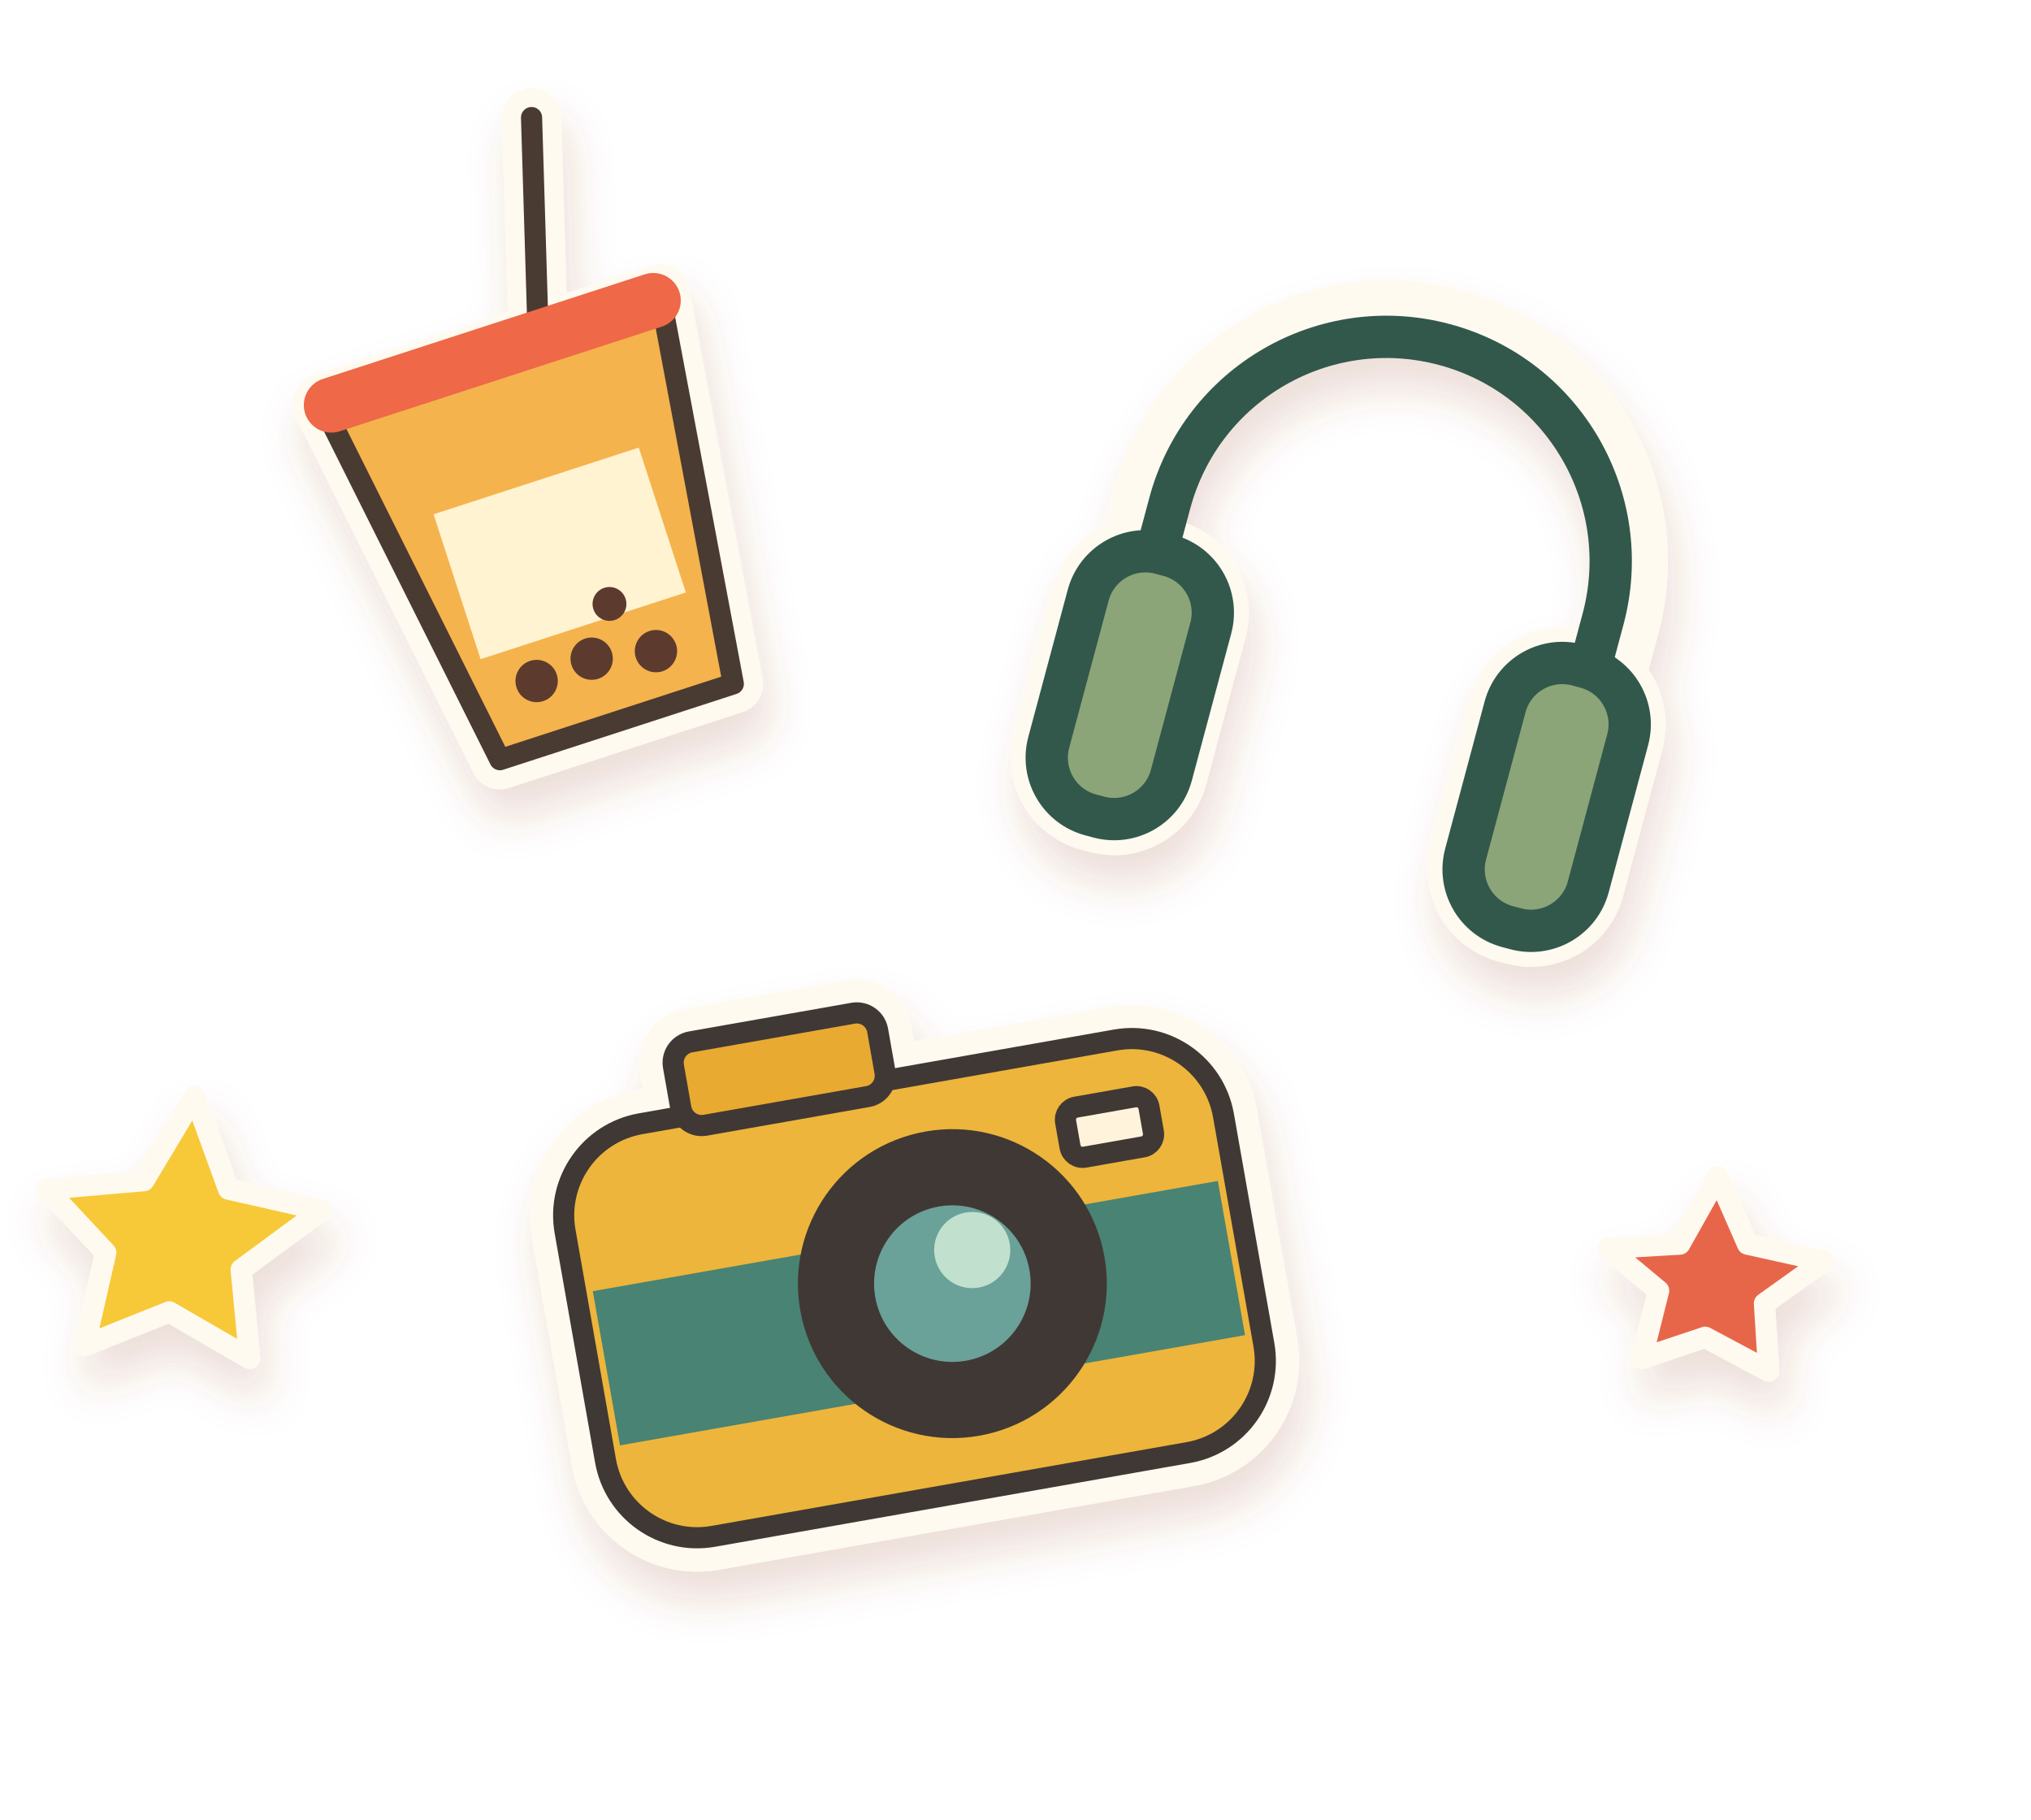
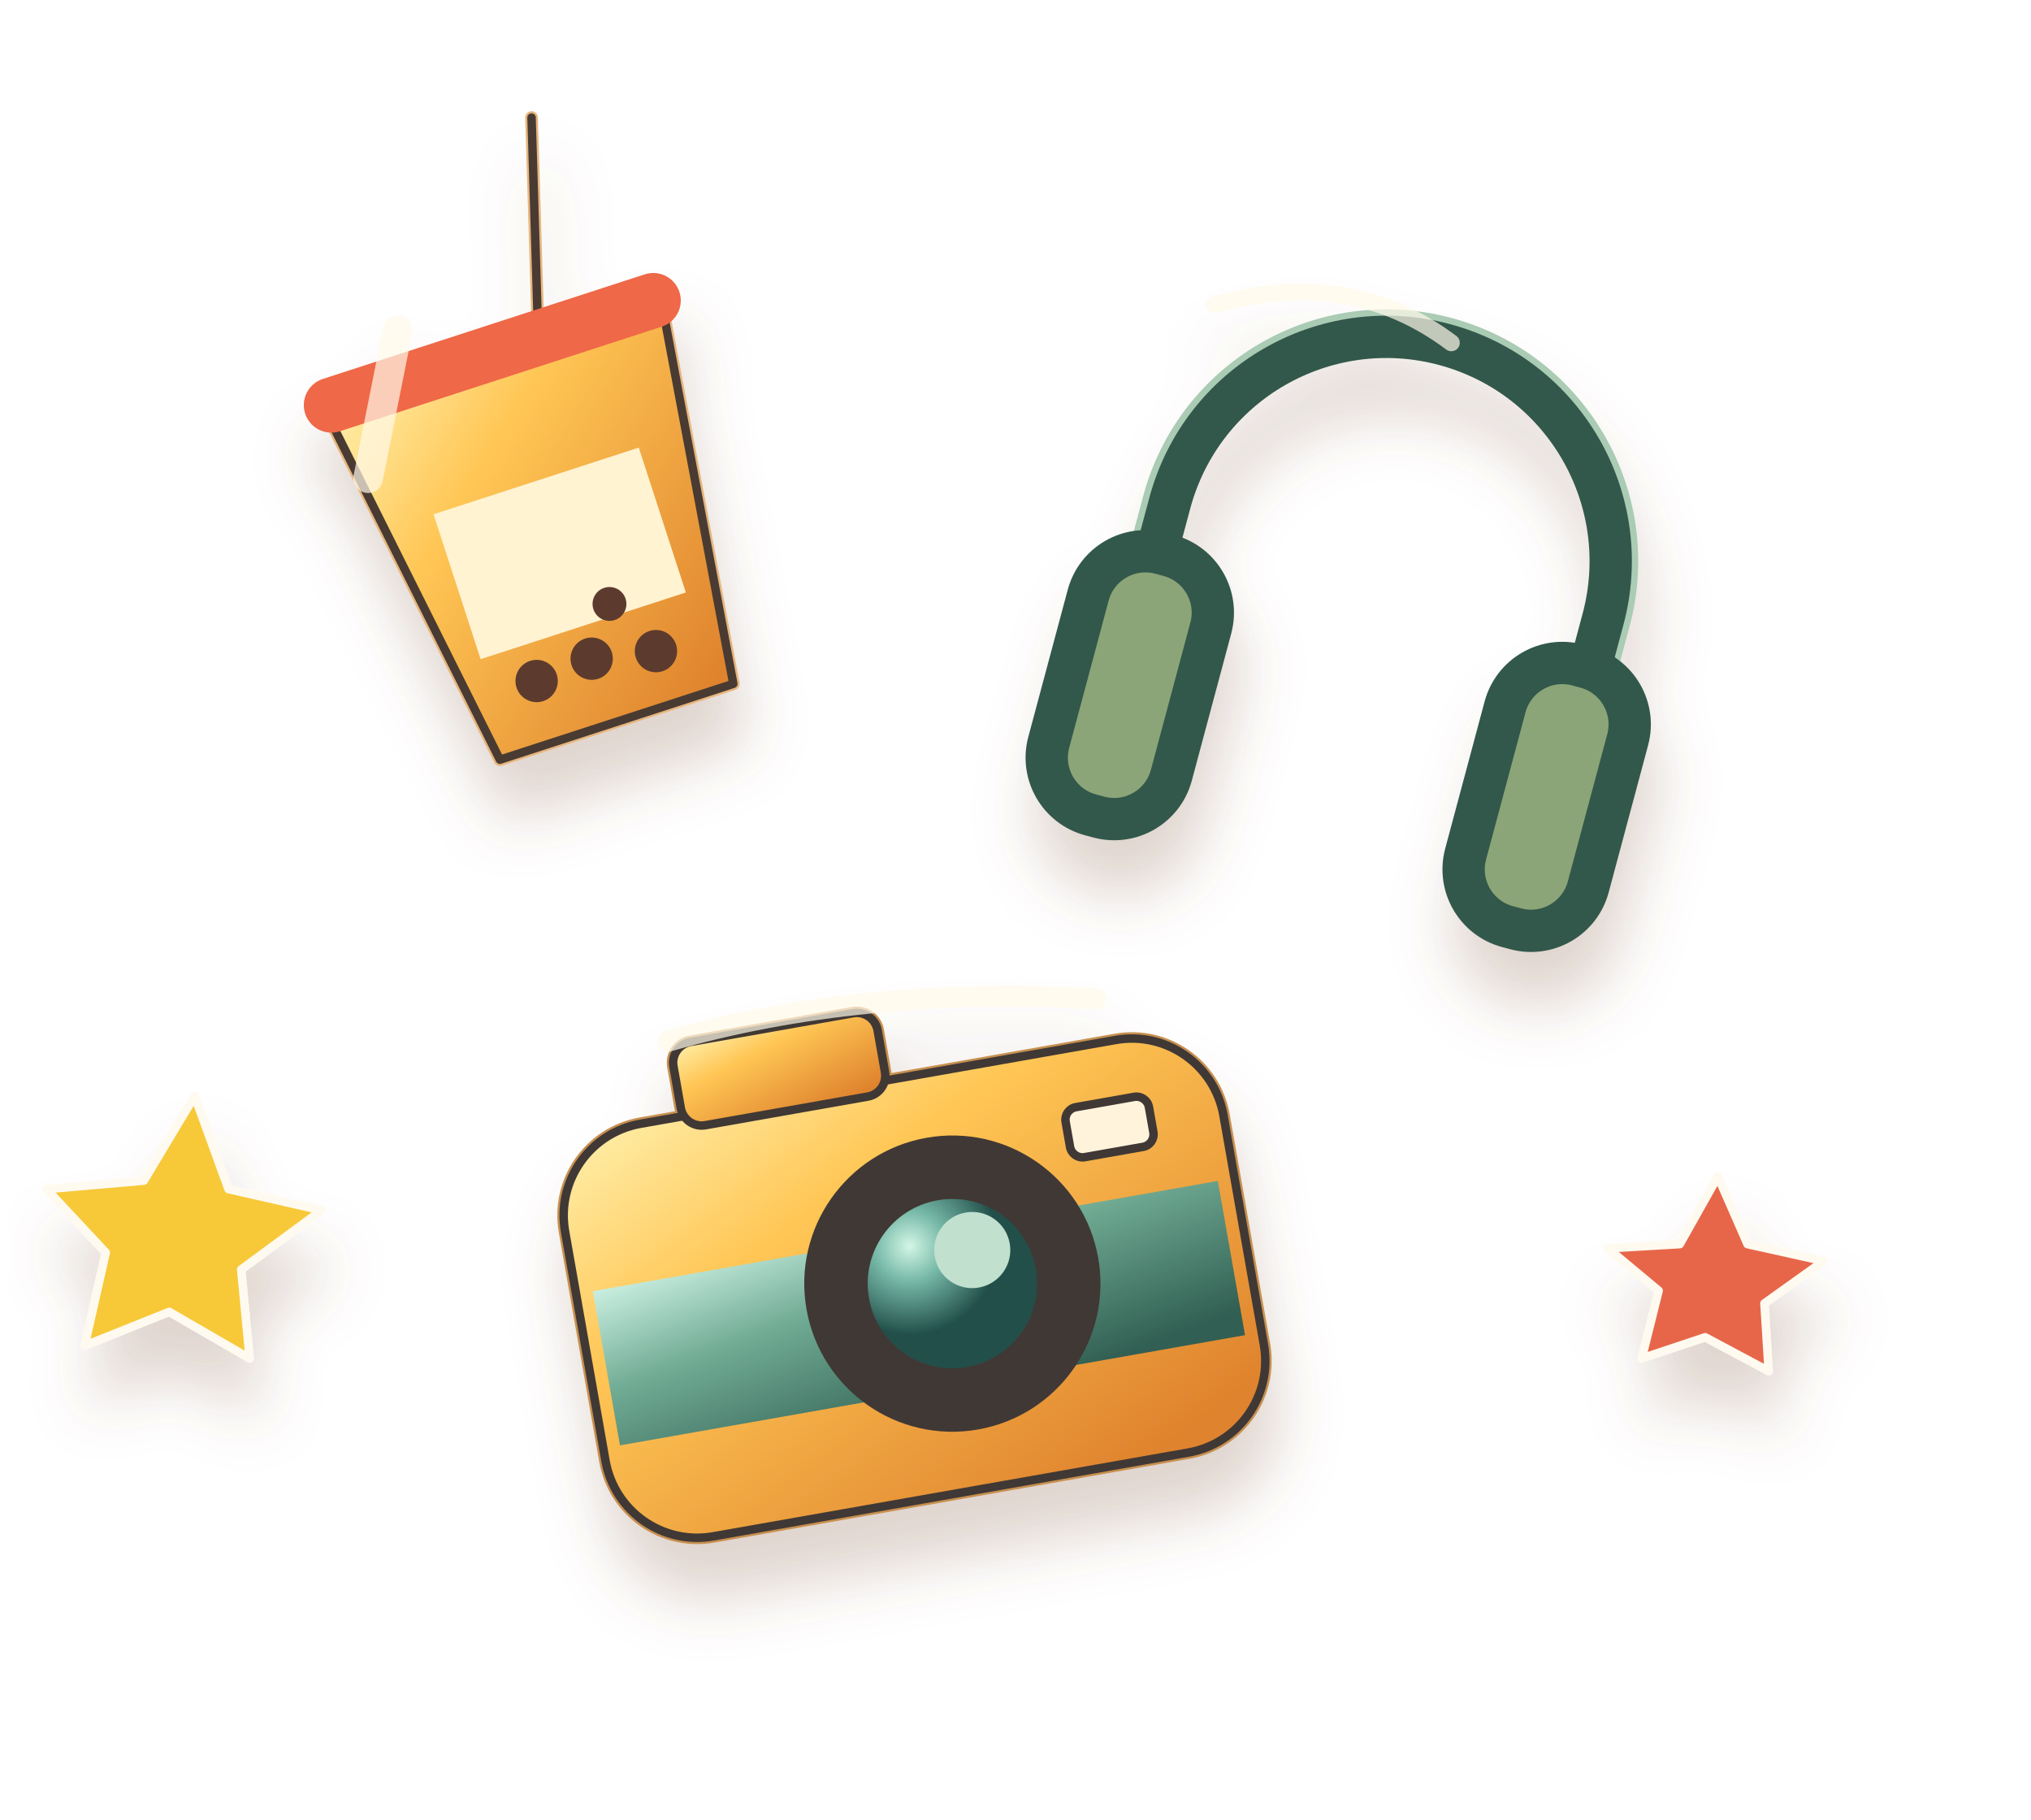
<svg xmlns="http://www.w3.org/2000/svg" viewBox="0 0 480 430">
  <defs>
+     <linearGradient id="gold" x2=".8" y2="1">
+       <stop stop-color="#fff1ae" />
+       <stop offset=".35" stop-color="#ffc655" />
+       <stop offset="1" stop-color="#df832d" />
+     </linearGradient>
+     <linearGradient id="mint" x2=".8" y2="1">
+       <stop stop-color="#c9eee0" />
+       <stop offset=".4" stop-color="#70ab94" />
+       <stop offset="1" stop-color="#315f52" />
+     </linearGradient>
+     <filter id="plastic" x="-.4" y="-.4" width="1.8" height="1.8">
+       <feDropShadow dx="4" dy="7" stdDeviation="1" flood-color="#8a563b" flood-opacity=".5" />
+       <feDropShadow dy="13" stdDeviation="7" flood-color="#80563f" flood-opacity=".25" />
+     </filter>
    <filter id="s" x="-.3" y="-.3" width="1.6" height="1.6">
      <feDropShadow dy="7" stdDeviation="5" flood-color="#9b4930" flood-opacity=".18" />
    </filter>
+     <radialGradient id="lens" cx=".3" cy=".25">
+       <stop stop-color="#d3f6e6" />
+       <stop offset=".4" stop-color="#76b8a7" />
+       <stop offset="1" stop-color="#224f4a" />
+     </radialGradient>
  </defs>
-   <g filter="url(#s)" stroke-linejoin="round" stroke-linecap="round">
-     <g transform="translate(125 110) rotate(-18)" stroke="#fffaf0" stroke-width="14">
-       <path d="M-42-29H42L30 64H-28Z" fill="#f5b34d" />
+   <g filter="url(#plastic)" stroke-linejoin="round" stroke-linecap="round">
+     <g transform="translate(125 110) rotate(-18)" stroke="#e6b67f" stroke-width="3">
+       <path d="M-42-29H42L30 64H-28Z" fill="url(#gold)" />
      <path d="M12-30L26-78" fill="none" />
    </g>
-     <g transform="translate(125 110) rotate(-18)" stroke="#493a33" stroke-width="5">
+     <g transform="translate(125 110) rotate(-18)" stroke="#493a33" stroke-width="2">
      <path d="M12-30L26-78" fill="none" />
-       <path d="M-42-29H42L30 64H-28Z" fill="#f5b34d" />
+       <path d="M-42-29H42L30 64H-28Z" fill="url(#gold)" />
      <path d="M-40-28H40" stroke="#ef6746" stroke-width="13" />
      <path d="M-25 4H26V40H-25Z" stroke="none" fill="#fff3d2" />
      <g fill="#5c3b2f" stroke="none">
        <circle cy="48" r="5" />
        <circle cx="15" cy="51" r="5" />
        <circle cx="-14" cy="49" r="5" />
        <circle cx="8" cy="37" r="4" />
      </g>
    </g>
-     <g transform="translate(323 150) rotate(15)" stroke="#fffaf0" stroke-width="17">
+     <g transform="translate(323 150) rotate(15)" stroke="#aacbb4" stroke-width="3">
      <path d="M-58 8V-18A58 58 0 0 1 58 -18V8" fill="none" />
-       <rect x="-66" y="-6" width="30" height="64" rx="14" fill="#638469" />
-       <rect x="36" y="-6" width="30" height="64" rx="14" fill="#638469" />
+       <rect x="-66" y="-6" width="30" height="64" rx="14" fill="url(#mint)" />
+       <rect x="36" y="-6" width="30" height="64" rx="14" fill="url(#mint)" />
    </g>
    <g transform="translate(323 150) rotate(15)" stroke="#33584b" stroke-width="10">
      <path d="M-53 8V-18A53 53 0 0 1 53 -18V8" fill="none" />
      <rect x="-66" y="-6" width="30" height="64" rx="14" fill="#8ba578" />
      <rect x="36" y="-6" width="30" height="64" rx="14" fill="#8ba578" />
    </g>
-     <g transform="translate(215 298) rotate(-10)" stroke="#fffaf0" stroke-width="16">
-       <rect x="-79" y="-43" width="158" height="99" rx="22" fill="#edb53b" />
-       <rect x="-47" y="-60" width="49" height="20" rx="5" fill="#edb53b" />
+     <g transform="translate(215 298) rotate(-10)" stroke="#c79050" stroke-width="3">
+       <rect x="-79" y="-43" width="158" height="99" rx="22" fill="url(#gold)" />
+       <rect x="-47" y="-60" width="49" height="20" rx="5" fill="url(#gold)" />
    </g>
-     <g transform="translate(215 298) rotate(-10)" stroke="#403934" stroke-width="5">
-       <rect x="-79" y="-43" width="158" height="99" rx="22" fill="#edb53b" />
-       <rect x="-47" y="-60" width="49" height="20" rx="5" fill="#e9aa32" />
-       <path d="M-75-6H75V31H-75" fill="#498373" stroke="none" />
+     <g transform="translate(215 298) rotate(-10)" stroke="#403934" stroke-width="2">
+       <rect x="-79" y="-43" width="158" height="99" rx="22" fill="url(#gold)" />
+       <rect x="-47" y="-60" width="49" height="20" rx="5" fill="url(#gold)" />
+       <path d="M-75-6H75V31H-75" fill="url(#mint)" stroke="none" />
      <circle cx="9" cy="7" r="34" fill="#403934" />
-       <circle cx="9" cy="7" r="21" fill="#6ba199" />
+       <circle cx="9" cy="7" r="21" fill="url(#lens)" />
      <circle cx="15" cy="0" r="9" fill="#c1e0ce" stroke="none" />
      <rect x="42" y="-29" width="20" height="12" rx="3" fill="#fff4db" />
    </g>
-     <path d="M34 279l12-20 8 22 22 5-19 14 2 21-19-11-20 8 5-22-14-15Z" fill="#f7c939" stroke="#fffaf0" stroke-width="5" />
-     <path d="M397 294l9-16 7 16 18 4-14 10 1 16-15-8-15 5 4-16-12-10Z" fill="#e76648" stroke="#fffaf0" stroke-width="5" />
+     <path d="M34 279l12-20 8 22 22 5-19 14 2 21-19-11-20 8 5-22-14-15Z" fill="#f7c939" stroke="#fffaf0" stroke-width="2" />
+     <path d="M397 294l9-16 7 16 18 4-14 10 1 16-15-8-15 5 4-16-12-10Z" fill="#e76648" stroke="#fffaf0" stroke-width="2" />
+     <g fill="none" stroke="#fff9ea" stroke-linecap="round" opacity=".7">
+       <path d="M94 78l-7 35" stroke-width="7" />
+       <path d="M158 246q45-13 101-10" stroke-width="5" />
+       <path d="M287 72q32-9 56 9" stroke-width="4" />
+     </g>
  </g>
</svg>
